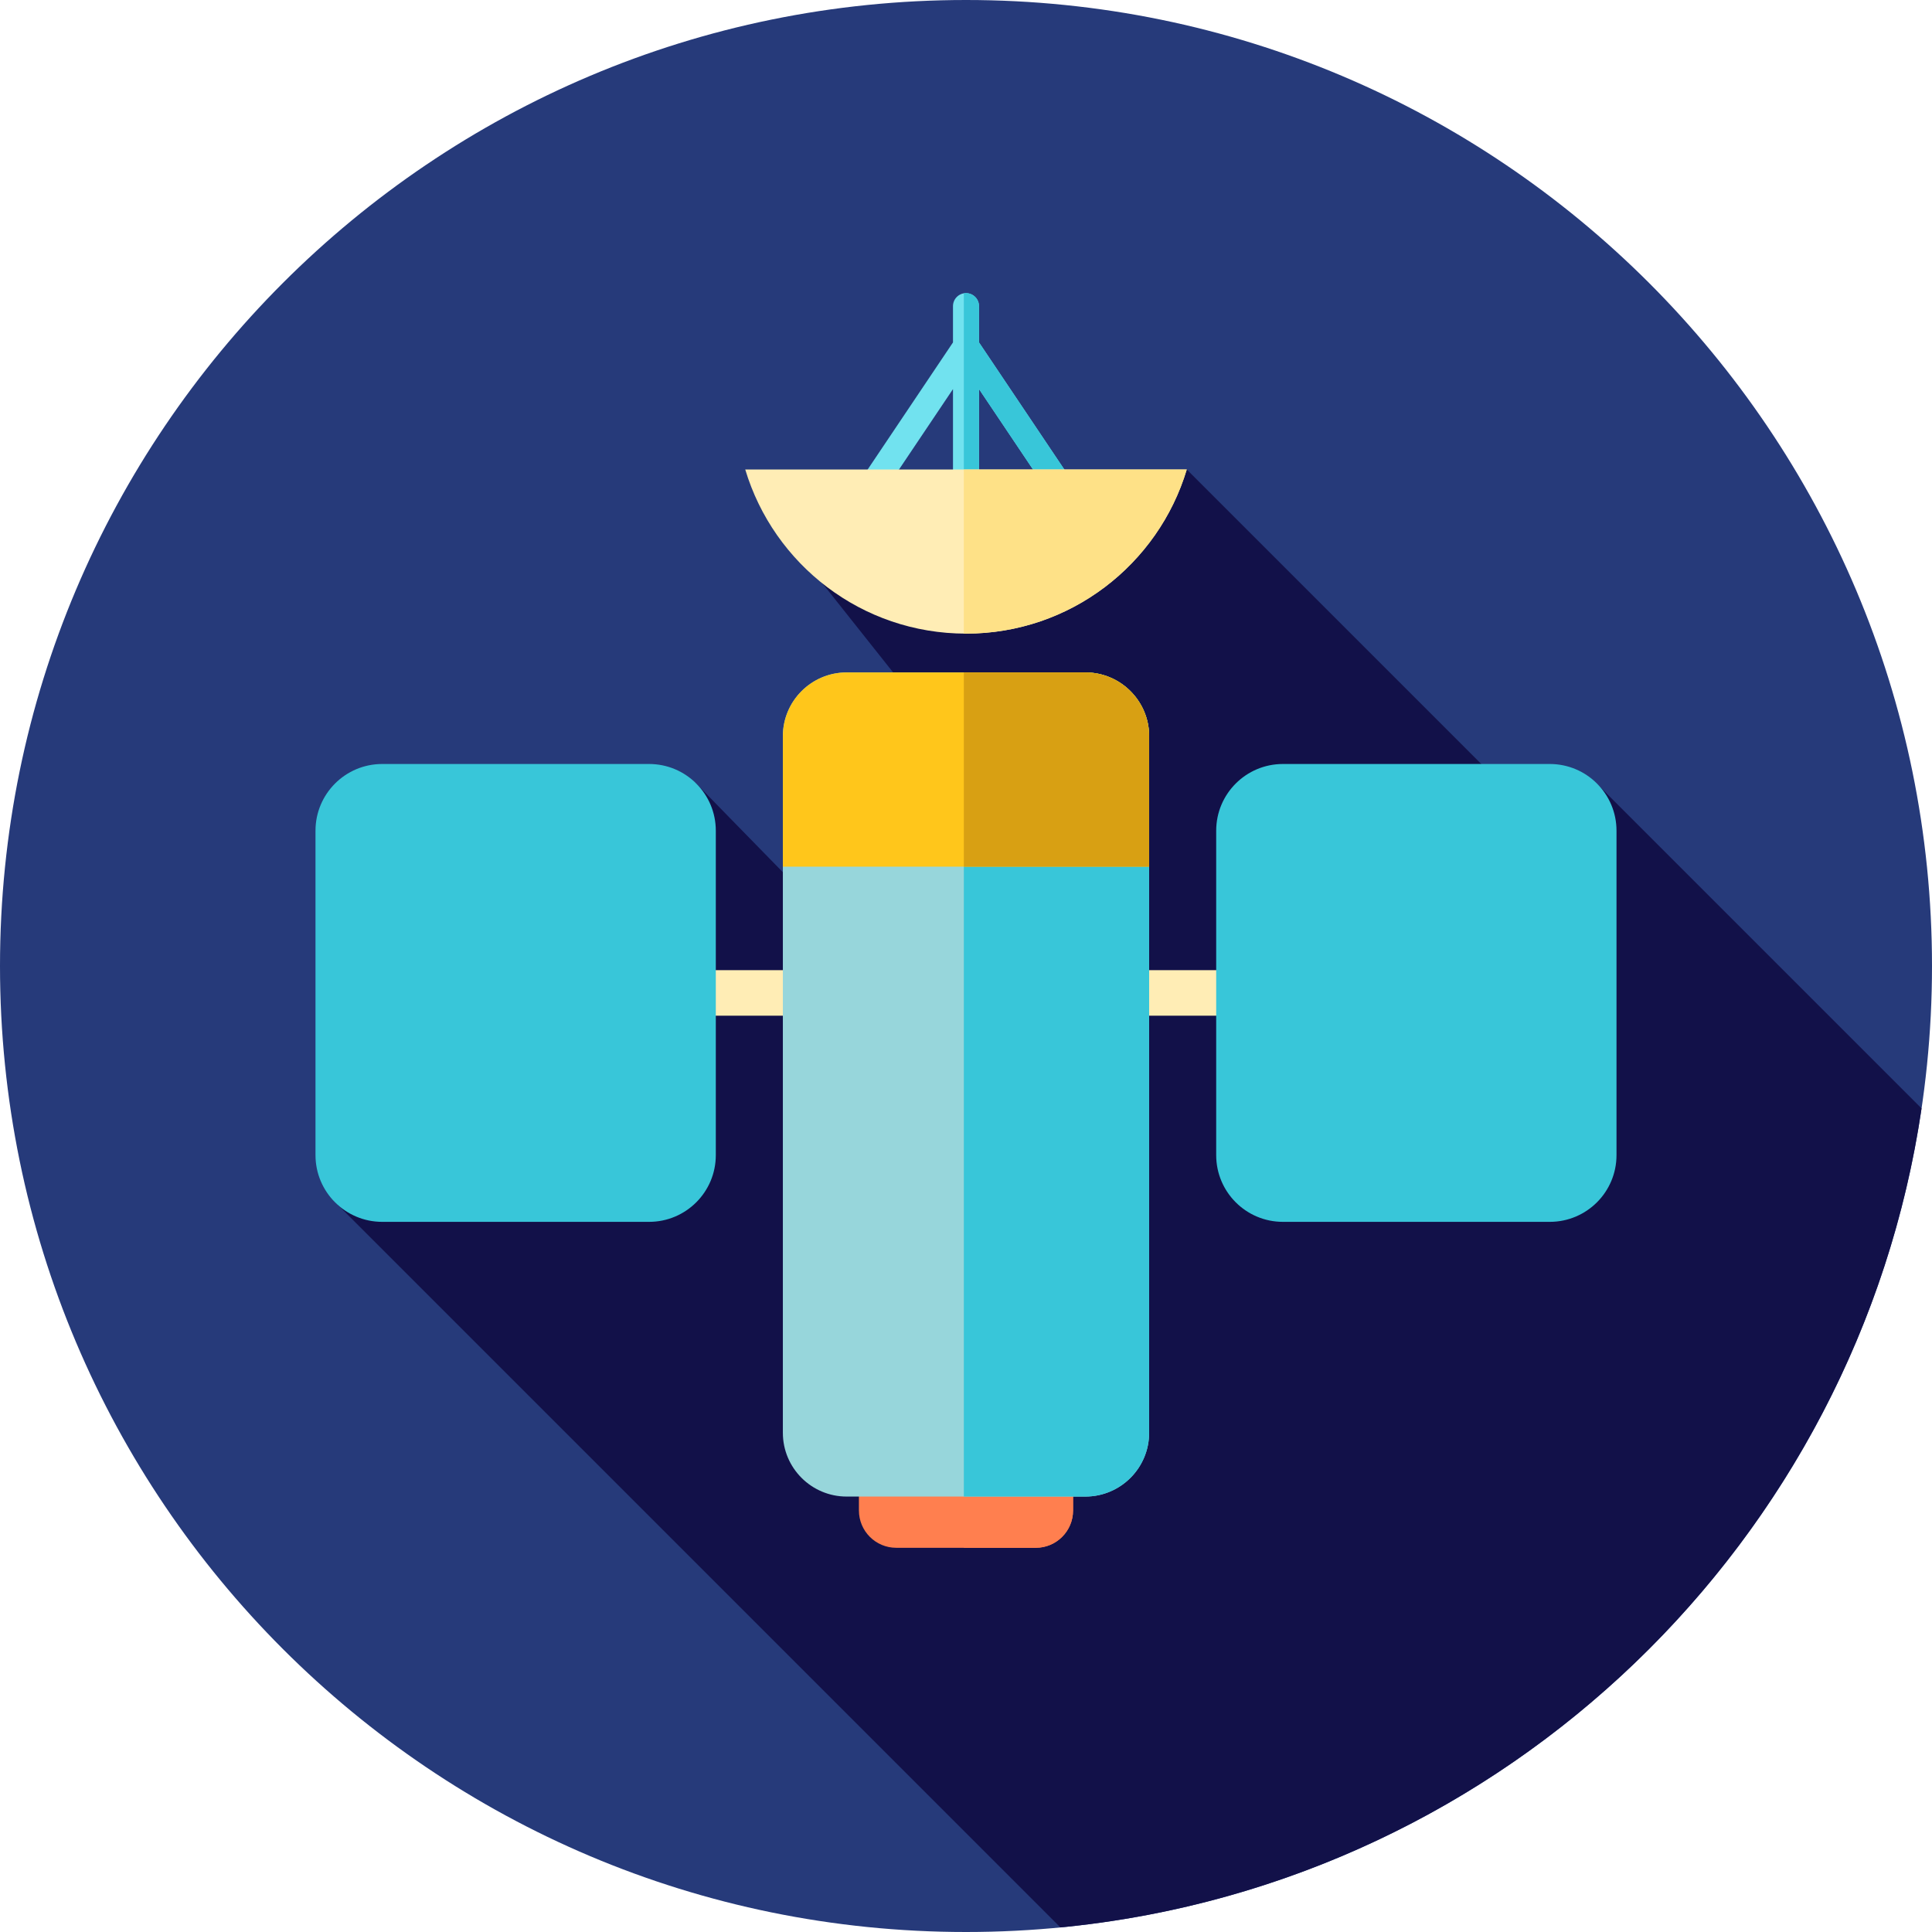
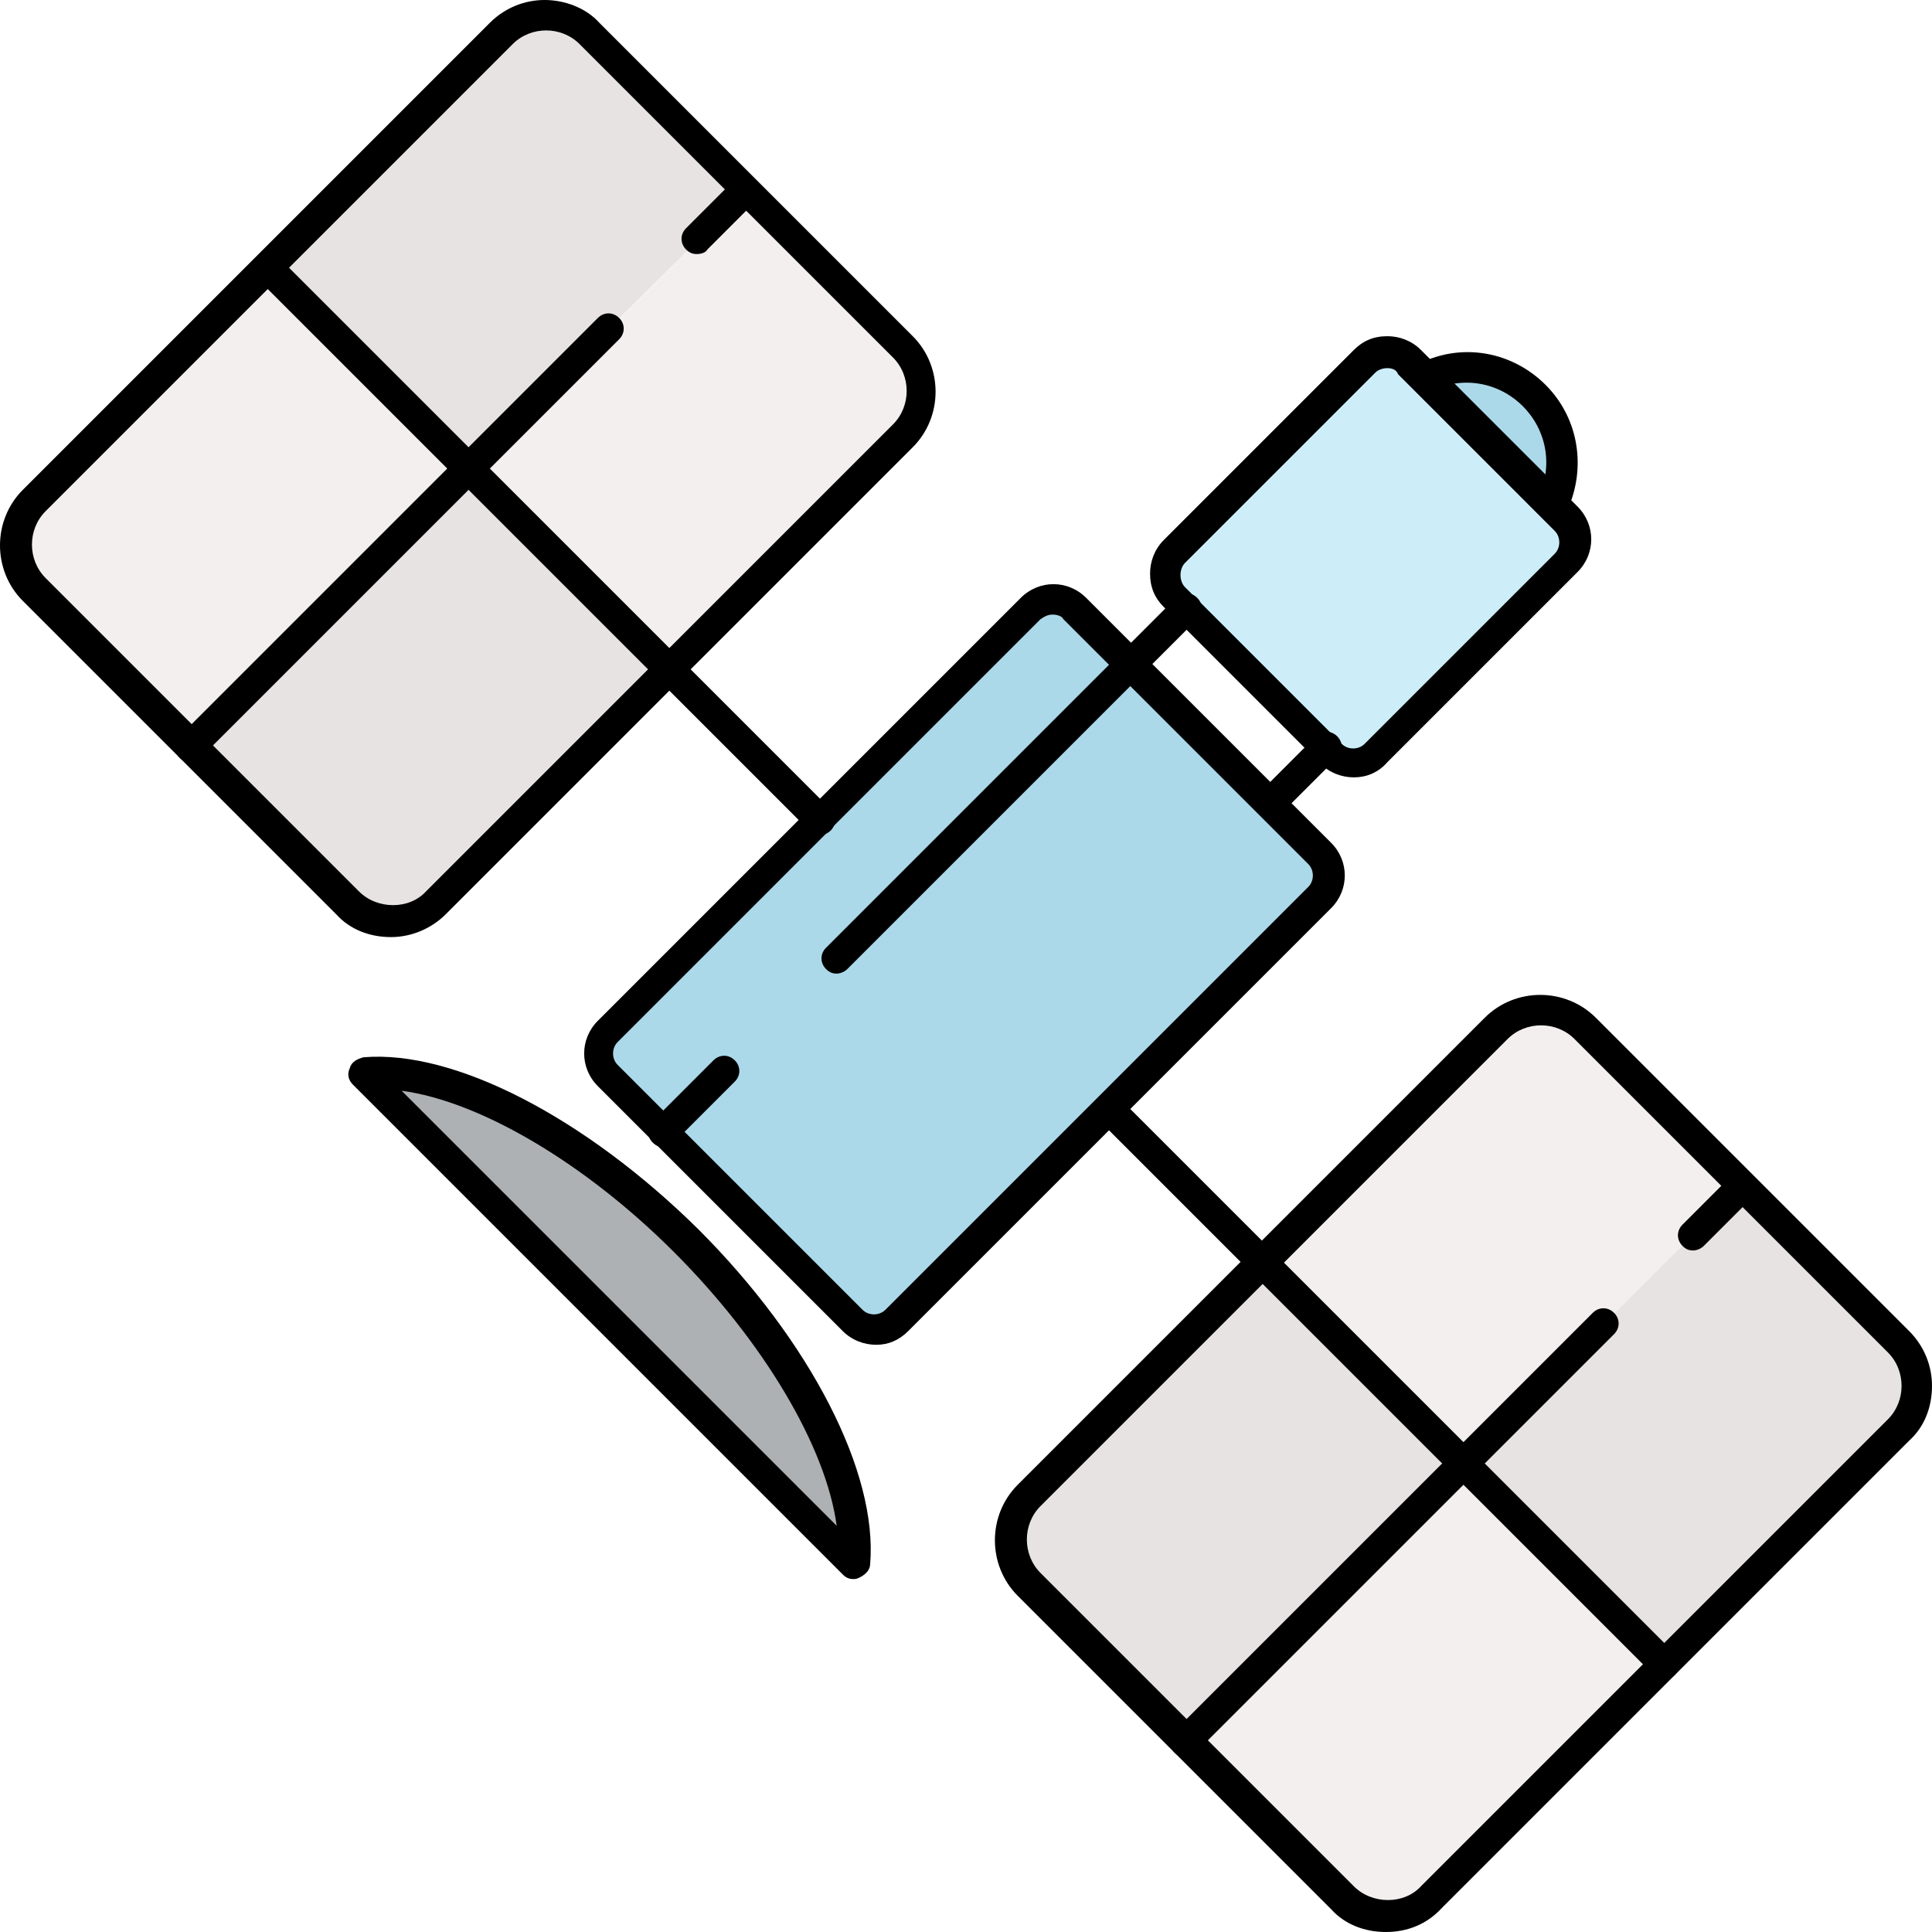
- <svg xmlns="http://www.w3.org/2000/svg" version="1.1" id="Layer_1" x="0px" y="0px" viewBox="0 0 512 512" style="enable-background:new 0 0 512 512;" xml:space="preserve">
-   <circle style="fill:#263A7A;" cx="256" cy="256" r="256" />
-   <path style="fill:#121149;" d="M509.225,293.74l-86.03-86.03l-19.089,6.309l-89.6-89.6l-96.516,30.229l76.021,95.76l-51.195,16.92  l-58.466-59.842l-59.961,98.982l-35.845,11.847L281.01,510.781c0.579-0.055,1.162-0.114,1.741-0.169  C399.084,498.531,492.26,408.55,509.225,293.74L509.225,293.74z" />
-   <rect x="183.199" y="257.103" style="fill:#FFEDB5;" width="169.874" height="12.067" />
+ <svg xmlns="http://www.w3.org/2000/svg" version="1.1" id="Layer_1" x="0px" y="0px" viewBox="0 0 508 508" style="enable-background:new 0 0 508 508;" xml:space="preserve">
  <g>
-     <path style="fill:#FF7F4F;" d="M227.624,400.294c0,5.461,4.427,9.888,9.888,9.888h36.974c5.461,0,9.888-4.427,9.888-9.888v-20.208   h-56.751V400.294z" />
-     <path style="fill:#FF7F4F;" d="M255.426,380.087v30.096h19.061c5.461,0,9.888-4.427,9.888-9.888v-20.208H255.426z" />
+     <path style="fill:#ACD9EA;" d="M401.6,105.6c-6.4-6.4-15.2-8-23.6-5.6l28.8,28.8C410,120.8,408,111.6,401.6,105.6z" />
+     <path style="fill:#ACD9EA;" d="M276.8,159.6c-1.6,0-3.2,0.8-4.4,2L161.2,272.8c-1.2,1.2-2,2.8-2,4.4s0.8,3.2,2,4.4L226,346   c2.4,2.4,6.4,2.4,8.8,0L346,234.8c2.4-2.4,2.4-6.4,0-8.8l-64.4-64.4C280,160,278.4,159.6,276.8,159.6z" />
+   </g>
+   <path style="fill:#CDEEF9;" d="M360.8,196.8l50-50c2.4-2.4,2.4-6.4,0-8.8l-41.2-41.2c-1.2-1.2-2.8-2-4.4-2s-3.2,0.8-4.4,2l-50,50  c-2.4,2.4-2.4,6.4,0,8.8l41.2,41.2C354,199.2,358.4,199.2,360.8,196.8z" />
+   <path style="fill:#F4EFEF;" d="M176,173.2l60-60c2.8-2.8,4.4-6.4,4.4-10.4s-1.6-7.6-4.4-10.4l-40.8-40.8L124.8,122L176,173.2z" />
+   <g>
+     <path style="fill:#E8E3E3;" d="M52.8,196.4L92.4,236c5.6,5.6,15.2,5.6,20.8,0l60-60l-50-50L52.8,196.4z" />
+     <path style="fill:#E8E3E3;" d="M195.6,51.2L154,10c-2.8-2.8-6.4-4.4-10.4-4.4S136,7.2,133.2,10l-60,60l52,51.2L195.6,51.2z" />
+   </g>
+   <path style="fill:#F4EFEF;" d="M70.4,73.2l-60,60C7.6,136,6,139.6,6,143.6s1.6,7.6,4.4,10.4L50,193.6l70.4-70.4L70.4,73.2z" />
+   <g>
+     <path style="fill:#E8E3E3;" d="M332,334.8l-60,60c-5.6,5.6-5.6,14.8,0,20.8l39.6,39.6l70.4-70.4L332,334.8z" />
+     <path style="fill:#E8E3E3;" d="M437.6,434.8l60-60c2.8-2.8,4.4-6.4,4.4-10.4s-1.6-7.6-4.4-10.4l-42-41.2l-70.4,70.4L437.6,434.8z" />
  </g>
  <g>
-     <path style="fill:#38C6D9;" d="M172.015,323.803h-70.723c-9.766,0-17.682-7.916-17.682-17.682v-85.973   c0-9.766,7.916-17.682,17.682-17.682h70.723c9.766,0,17.682,7.916,17.682,17.682v85.973   C189.695,315.887,181.779,323.803,172.015,323.803z" />
-     <path style="fill:#38C6D9;" d="M410.708,323.803h-70.723c-9.766,0-17.682-7.916-17.682-17.682v-85.973   c0-9.766,7.916-17.682,17.682-17.682h70.723c9.766,0,17.682,7.916,17.682,17.682v85.973   C428.391,315.887,420.474,323.803,410.708,323.803z" />
+     <path style="fill:#F4EFEF;" d="M456.8,313.2L415.6,272c-2.8-2.8-6.4-4.4-10.4-4.4s-7.6,1.6-10.4,4.4l-60,60l51.6,51.2L456.8,313.2z   " />
+     <path style="fill:#F4EFEF;" d="M314.4,458l39.6,39.6c5.6,5.6,15.2,5.6,20.8,0l60-60l-50-50L314.4,458z" />
  </g>
-   <path style="fill:#97D6DB;" d="M224.38,396.605h63.241c9.342,0,16.913-7.573,16.913-16.913V195.113  c0-9.342-7.573-16.913-16.913-16.913H224.38c-9.342,0-16.913,7.573-16.913,16.913v184.579  C207.465,389.032,215.038,396.605,224.38,396.605z" />
-   <path style="fill:#38C6D9;" d="M287.622,178.2h-32.196v218.405h32.196c9.342,0,16.913-7.573,16.913-16.913V195.113  C304.535,185.772,296.962,178.2,287.622,178.2z" />
-   <path style="fill:#FFC61B;" d="M304.535,195.113c0-9.34-7.573-16.913-16.913-16.913H224.38c-9.342,0-16.913,7.573-16.913,16.913  v34.563h97.07v-34.563H304.535z" />
-   <path style="fill:#D8A013;" d="M304.535,195.113c0-9.34-7.573-16.913-16.913-16.913h-32.196v51.476h49.109V195.113z" />
-   <path style="fill:#71E2EF;" d="M293.424,141.346l-33.976-50.604v-9.611c0-1.903-1.545-3.448-3.448-3.448s-3.448,1.545-3.448,3.448  v9.611l-33.976,50.604c-1.062,1.581-0.641,3.724,0.94,4.784c1.584,1.067,3.724,0.638,4.784-0.94l28.253-42.077v26.552  c0,1.903,1.545,3.448,3.448,3.448s3.448-1.545,3.448-3.448v-26.552l28.253,42.079c0.665,0.99,1.755,1.526,2.865,1.526  c0.66,0,1.329-0.188,1.919-0.586C294.066,145.07,294.486,142.927,293.424,141.346z" />
-   <path style="fill:#38C6D9;" d="M293.424,141.346l-33.976-50.604v-9.611c0-1.903-1.545-3.448-3.448-3.448  c-0.197,0-0.386,0.026-0.574,0.059v55.313c0.188,0.033,0.378,0.059,0.574,0.059c1.903,0,3.448-1.545,3.448-3.448v-26.553  l28.253,42.079c0.665,0.99,1.755,1.526,2.865,1.526c0.66,0,1.329-0.188,1.919-0.586C294.066,145.07,294.486,142.927,293.424,141.346  z" />
-   <path style="fill:#FFEDB5;" d="M197.494,124.418c7.552,25.162,30.882,43.501,58.506,43.501s50.953-18.337,58.508-43.499  L197.494,124.418z" />
-   <path style="fill:#FEE187;" d="M255.426,124.418v43.489c0.191,0.002,0.381,0.012,0.572,0.012c27.624,0,50.953-18.337,58.508-43.499  L255.426,124.418z" />
+   <path style="fill:#AEB1B4;" d="M178.8,328c-26-26-56.8-42.8-78.8-43.6l122.4,122.4C222,384.8,204.8,354,178.8,328z" />
+   <path d="M230.4,353.6c-3.2,0-6.4-1.2-8.8-3.6l-64.4-64.4c-4.8-4.8-4.8-12.4,0-17.2l111.2-111.2c4.8-4.8,12.4-4.8,17.2,0l64.4,64.4  c4.8,4.8,4.8,12.4,0,17.2L238.8,350C236.4,352.4,233.6,353.6,230.4,353.6z M276.8,161.6c-1.2,0-2,0.4-3.2,1.2L162.4,274  c-1.6,1.6-1.6,4.4,0,6l64.4,64.4c1.6,1.6,4.4,1.6,6,0L344,233.2l0,0c1.6-1.6,1.6-4.4,0-6l-64.4-64.4  C279.2,162,278,161.6,276.8,161.6z" />
+   <path d="M356,204.4c-3.2,0-6.4-1.2-8.8-3.6L306,159.6c-2.4-2.4-3.6-5.2-3.6-8.8c0-3.2,1.2-6.4,3.6-8.8l50-50  c2.4-2.4,5.2-3.6,8.8-3.6l0,0c3.2,0,6.4,1.2,8.8,3.6l41.2,41.2c4.8,4.8,4.8,12.4,0,17.2l0,0l-50,50  C362.4,203.2,359.2,204.4,356,204.4z M364.8,96.8c-1.2,0-2.4,0.4-3.2,1.2l-50,50c-0.8,0.8-1.2,2-1.2,3.2s0.4,2.4,1.2,3.2l41.2,41.2  c1.6,1.6,4.4,1.6,6,0l50-50c1.6-1.6,1.6-4.4,0-6l-41.2-41.2C367.2,97.2,366,96.8,364.8,96.8L364.8,96.8z" />
+   <path d="M102.8,246.4c-5.6,0-10.8-2-14.4-6L6,158c-8-8-8-21.2,0-29.2L128.8,6c4-4,9.2-6,14.4-6s10.8,2,14.4,6L240,88.4  c8,8,8,21.2,0,29.2L117.2,240.4C113.6,244,108.4,246.4,102.8,246.4z M143.6,8c-3.2,0-6.4,1.2-8.8,3.6L12,134.4  c-4.8,4.8-4.8,12.8,0,17.6l82.4,82.4c4.8,4.8,13.2,4.8,17.6,0l122.8-122.8c4.8-4.8,4.8-12.8,0-17.6l-82.4-82.4  C150,9.2,146.8,8,143.6,8z" />
+   <path d="M215.6,219.6c-1.2,0-2-0.4-2.8-1.2L67.6,73.2c-1.6-1.6-1.6-4,0-5.6s4-1.6,5.6,0l145.2,145.2c1.6,1.6,1.6,4,0,5.6  C217.6,219.2,216.4,219.6,215.6,219.6z" />
+   <path d="M364.4,508c-5.6,0-10.8-2-14.4-6l-82.4-82.4c-8-8-8-21.2,0-29.2l122.8-122.8c8-8,21.2-8,29.2,0L502,350c4,4,6,9.2,6,14.4  c0,5.6-2,10.8-6,14.4L379.2,501.6C375.2,506,370,508,364.4,508z M405.2,269.6c-3.2,0-6.4,1.2-8.8,3.6L273.6,396  c-4.8,4.8-4.8,12.8,0,17.6L356,496c4.8,4.8,13.2,4.8,17.6,0l122.8-122.8l0,0c2.4-2.4,3.6-5.6,3.6-8.8c0-3.2-1.2-6.4-3.6-8.8  L414,273.2C411.6,270.8,408.4,269.6,405.2,269.6z" />
+   <path d="M437.6,441.6c-1.2,0-2-0.4-2.8-1.2l-146-146c-1.6-1.6-1.6-4,0-5.6s4-1.6,5.6,0l146,146c1.6,1.6,1.6,4,0,5.6  C439.6,441.2,438.8,441.6,437.6,441.6z" />
+   <path d="M311.6,462c-1.2,0-2-0.4-2.8-1.2c-1.6-1.6-1.6-4,0-5.6l110-110c1.6-1.6,4-1.6,5.6,0s1.6,4,0,5.6l-110,110  C313.6,461.6,312.8,462,311.6,462z" />
+   <path d="M445.2,328.8c-1.2,0-2-0.4-2.8-1.2c-1.6-1.6-1.6-4,0-5.6l12.4-12.4c1.6-1.6,4-1.6,5.6,0s1.6,4,0,5.6L448,327.6  C447.2,328.4,446,328.8,445.2,328.8z" />
+   <path d="M50,200.4c-1.2,0-2-0.4-2.8-1.2c-1.6-1.6-1.6-4,0-5.6l110-110c1.6-1.6,4-1.6,5.6,0s1.6,4,0,5.6l-110,110  C52,200,50.8,200.4,50,200.4z" />
+   <path d="M183.2,66.8c-1.2,0-2-0.4-2.8-1.2c-1.6-1.6-1.6-4,0-5.6l12.4-12.4c1.6-1.6,4-1.6,5.6,0s1.6,4,0,5.6L186,65.6  C185.6,66.4,184.4,66.8,183.2,66.8z" />
+   <path d="M174.4,301.6c-1.2,0-2-0.4-2.8-1.2c-1.6-1.6-1.6-4,0-5.6l16-16c1.6-1.6,4-1.6,5.6,0s1.6,4,0,5.6l-16,16  C176.8,301.2,175.6,301.6,174.4,301.6z" />
+   <path d="M220,256c-1.2,0-2-0.4-2.8-1.2c-1.6-1.6-1.6-4,0-5.6l92-92c1.6-1.6,4-1.6,5.6,0s1.6,4,0,5.6l-92,92  C222,255.6,220.8,256,220,256z" />
+   <path d="M334.8,214.4c-1.2,0-2-0.4-2.8-1.2c-1.6-1.6-1.6-4,0-5.6l14-14c1.6-1.6,4-1.6,5.6,0s1.6,4,0,5.6l-14,14  C336.8,214,335.6,214.4,334.8,214.4z" />
+   <path d="M408,136.4c-0.4,0-1.2,0-1.6-0.4c-2-0.8-2.8-3.2-2-5.2c4-8,2.4-17.6-4-24s-16-8-24-4c-2,0.8-4.4,0-5.2-2s0-4.4,2-5.2  c11.2-5.6,24.4-3.2,33.2,5.6c8.8,8.8,10.8,22,5.6,33.2C410.8,135.6,409.2,136.4,408,136.4z" />
+   <path d="M224.4,415.2c-1.2,0-2-0.4-2.8-1.2L92.8,285.2c-1.2-1.2-1.6-2.8-0.8-4.4c0.4-1.6,2-2.4,3.6-2.8c24-2,58.4,16,88,45.2  c29.6,29.6,47.2,64,45.2,88c0,1.6-1.2,2.8-2.8,3.6C225.2,415.2,224.8,415.2,224.4,415.2z M105.6,286.8L220,401.2  c-2.8-20.8-19.2-48.4-42.8-72C154,306,126.4,289.6,105.6,286.8z" />
+   <g>
+ </g>
+   <g>
+ </g>
+   <g>
+ </g>
+   <g>
+ </g>
+   <g>
+ </g>
+   <g>
+ </g>
+   <g>
+ </g>
+   <g>
+ </g>
+   <g>
+ </g>
+   <g>
+ </g>
+   <g>
+ </g>
+   <g>
+ </g>
+   <g>
+ </g>
+   <g>
+ </g>
+   <g>
+ </g>
</svg>
